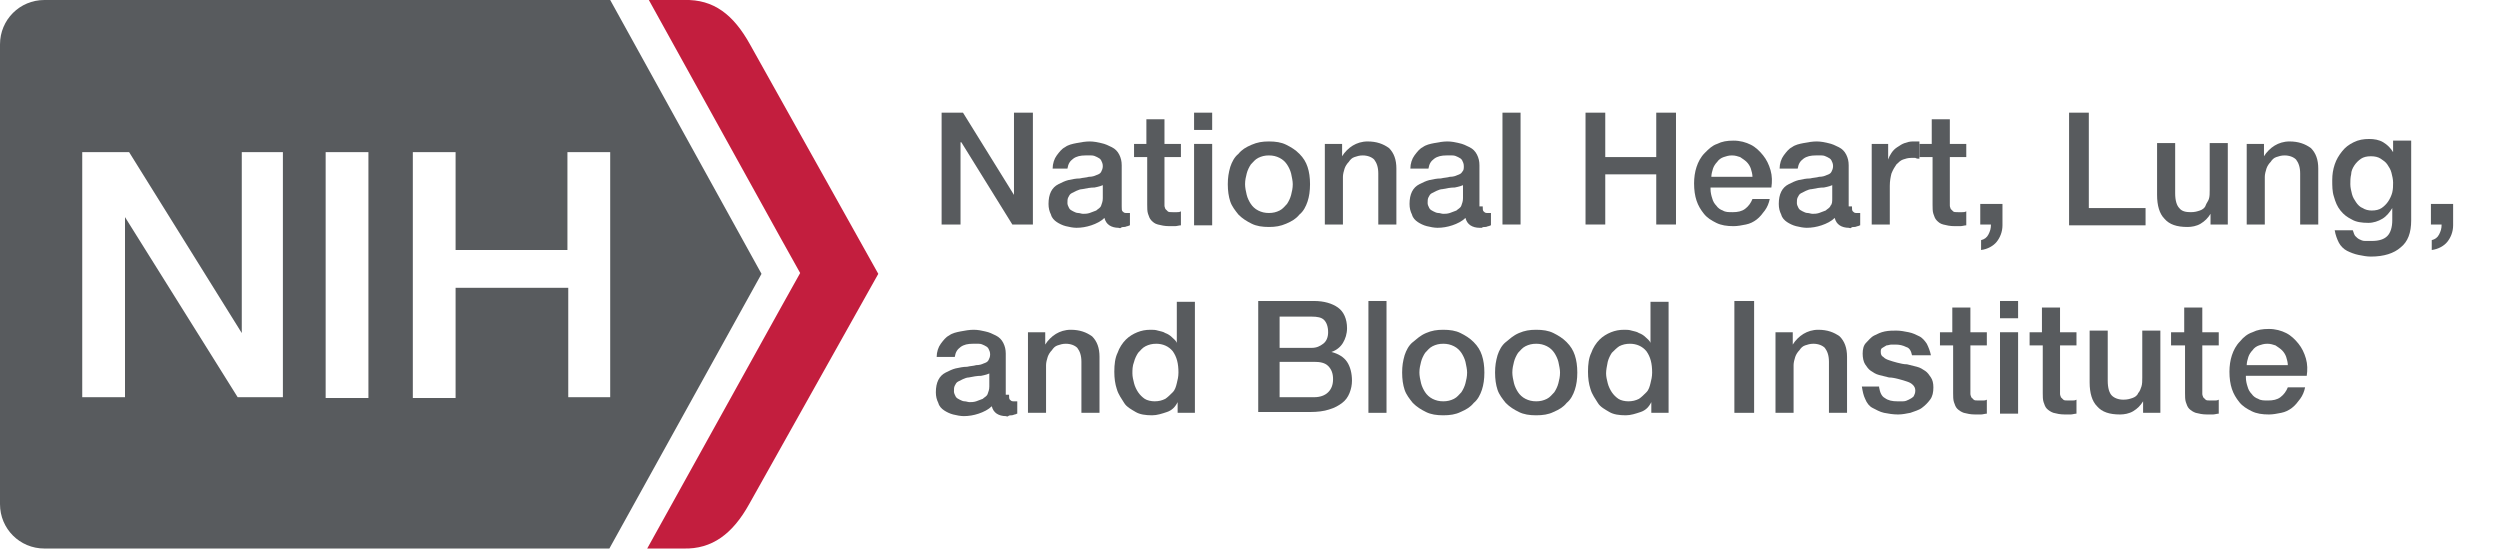
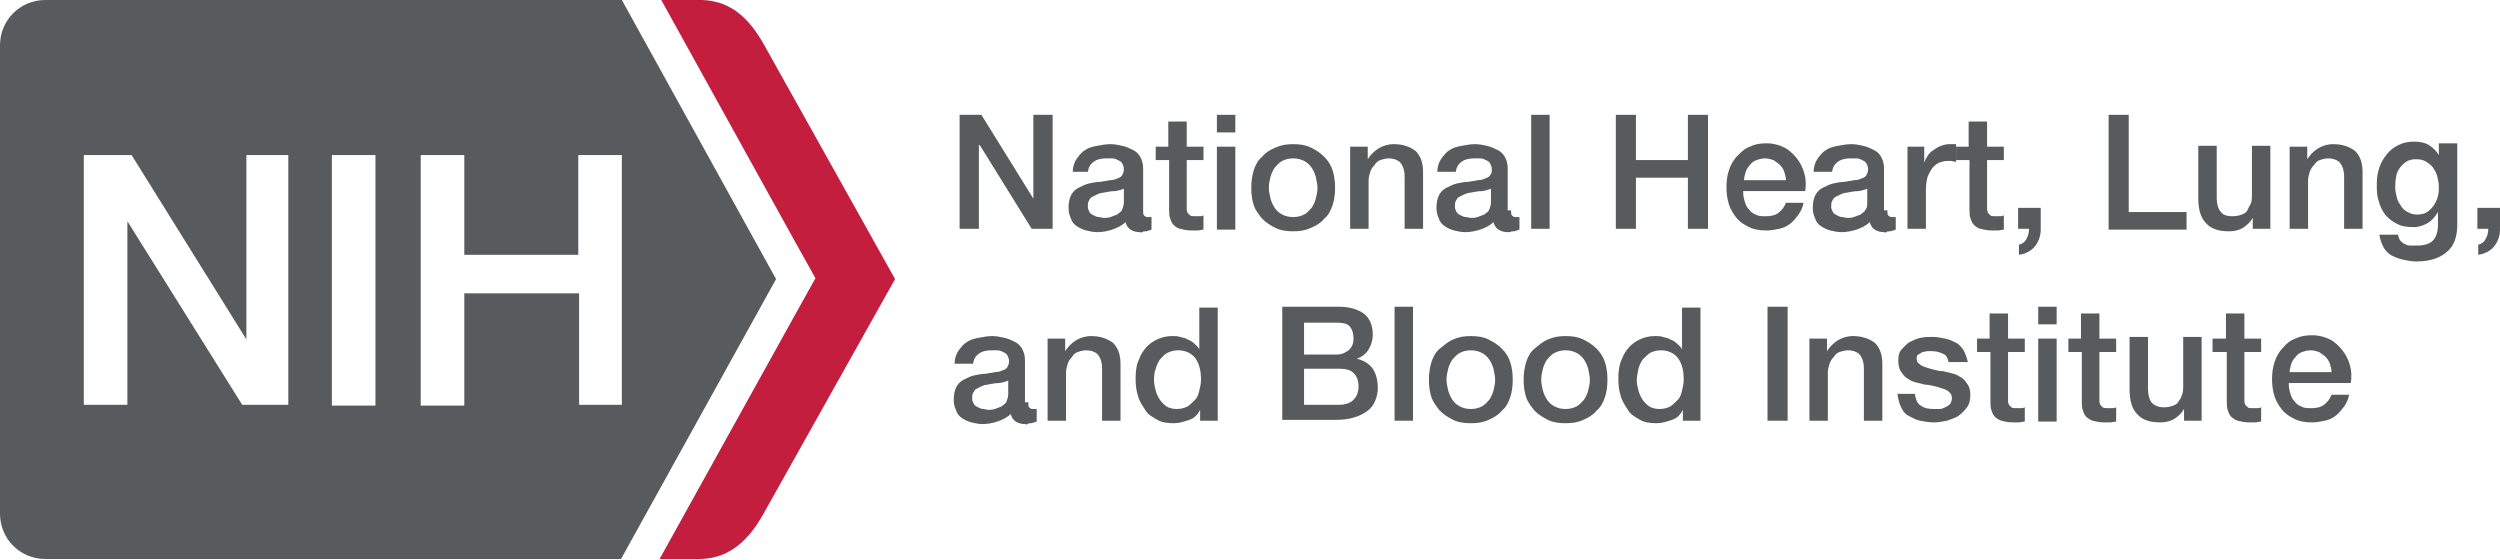
- <svg xmlns="http://www.w3.org/2000/svg" version="1.1" id="Layer_1" x="0px" y="0px" viewBox="0 0 304 66.7" style="enable-background:new 0 0 304 66.7;" xml:space="preserve">
+ <svg xmlns="http://www.w3.org/2000/svg" version="1.1" id="Layer_1" x="0px" y="0px" viewBox="0 0 298.3 66.7" style="enable-background:new 0 0 298.3 66.7;" xml:space="preserve">
  <style type="text/css">
	.st0{fill:#C31E3E;}
	.st1{fill:#585B5E;}
	.st2{enable-background:new    ;}
</style>
  <g>
    <g>
      <path class="st0" d="M106.8,33.3L106.8,33.3L91.2,5.4c-2-3.6-4.4-5.5-8-5.4h-4.3l16,28.9l2.4,4.3l-2.4,4.3L78.7,66.7h4.4    c3.5,0.1,6-1.8,8-5.4L106.8,33.3L106.8,33.3L106.8,33.3L106.8,33.3z" />
      <path class="st1" d="M74.2,0H5.4C2.4,0,0,2.4,0,5.4v27.9v0.1v27.9c0,3,2.4,5.4,5.4,5.4h68.7l18.5-33.4L74.2,0z M34.4,48.3h-5.5    L15.2,26.4v21.9c0,0-5.3,0-5.2,0V18.5h5.7l13.7,22v-22h5V48.3z M44.8,48.4h-5.2V18.5h5.2V48.4z M69.1,48.4V35H55.4v13.4h-5.2V18.5    h5.2v11.9H69V18.5h5.2v29.8h-5.1V48.4z" />
    </g>
    <g class="st2">
      <path class="st1" d="M114.6,13.7h2.5l6.2,10h0v-10h2.3v13.6h-2.5l-6.2-10h-0.1v10h-2.3V13.7z" />
      <path class="st1" d="M136.4,25.1c0,0.3,0,0.5,0.1,0.6c0.1,0.1,0.2,0.2,0.4,0.2c0.1,0,0.1,0,0.2,0c0.1,0,0.2,0,0.3,0v1.5    c-0.1,0-0.2,0.1-0.3,0.1c-0.1,0-0.2,0.1-0.4,0.1c-0.1,0-0.3,0-0.4,0.1s-0.2,0-0.3,0c-0.4,0-0.8-0.1-1.1-0.3    c-0.3-0.2-0.5-0.5-0.6-0.9c-0.4,0.4-1,0.7-1.6,0.9c-0.6,0.2-1.2,0.3-1.8,0.3c-0.4,0-0.9-0.1-1.3-0.2c-0.4-0.1-0.8-0.3-1.1-0.5    c-0.3-0.2-0.6-0.5-0.7-0.9c-0.2-0.4-0.3-0.8-0.3-1.3c0-0.6,0.1-1.1,0.3-1.5s0.5-0.7,0.9-0.9c0.4-0.2,0.8-0.4,1.2-0.5    c0.5-0.1,0.9-0.2,1.4-0.2c0.4-0.1,0.8-0.1,1.1-0.2c0.4,0,0.7-0.1,0.9-0.2c0.3-0.1,0.5-0.2,0.6-0.4s0.2-0.4,0.2-0.7    c0-0.3-0.1-0.5-0.2-0.7c-0.1-0.2-0.3-0.3-0.5-0.4c-0.2-0.1-0.4-0.2-0.7-0.2c-0.2,0-0.5,0-0.7,0c-0.6,0-1.1,0.1-1.5,0.4    c-0.4,0.3-0.6,0.6-0.7,1.2H128c0-0.6,0.2-1.2,0.5-1.6c0.3-0.4,0.6-0.8,1-1c0.4-0.3,0.9-0.4,1.4-0.5c0.5-0.1,1.1-0.2,1.6-0.2    c0.5,0,1,0.1,1.4,0.2c0.5,0.1,0.9,0.3,1.3,0.5c0.4,0.2,0.7,0.5,0.9,0.9c0.2,0.4,0.3,0.8,0.3,1.3V25.1z M134.3,22.4    c-0.3,0.2-0.7,0.3-1.2,0.4c-0.5,0-1,0.1-1.5,0.2c-0.2,0-0.5,0.1-0.7,0.2c-0.2,0.1-0.4,0.2-0.6,0.3c-0.2,0.1-0.3,0.3-0.4,0.5    c-0.1,0.2-0.1,0.4-0.1,0.7c0,0.2,0.1,0.4,0.2,0.6s0.3,0.3,0.5,0.4c0.2,0.1,0.4,0.2,0.6,0.2s0.4,0.1,0.6,0.1c0.2,0,0.5,0,0.8-0.1    c0.3-0.1,0.5-0.2,0.8-0.3c0.2-0.2,0.5-0.3,0.6-0.6s0.2-0.5,0.2-0.9V22.4z" />
      <path class="st1" d="M137.8,17.5h1.6v-3h2.2v3h2v1.6h-2v5.3c0,0.2,0,0.4,0,0.6c0,0.2,0.1,0.3,0.1,0.4c0.1,0.1,0.2,0.2,0.3,0.3    c0.1,0.1,0.3,0.1,0.6,0.1c0.2,0,0.3,0,0.5,0c0.2,0,0.3,0,0.5-0.1v1.7c-0.2,0-0.5,0.1-0.7,0.1c-0.2,0-0.5,0-0.7,0    c-0.6,0-1-0.1-1.4-0.2c-0.4-0.1-0.6-0.3-0.8-0.5s-0.3-0.5-0.4-0.8s-0.1-0.7-0.1-1.1v-5.8h-1.6V17.5z" />
      <path class="st1" d="M145.2,13.7h2.2v2.1h-2.2V13.7z M145.2,17.5h2.2v9.9h-2.2V17.5z" />
      <path class="st1" d="M154.3,27.6c-0.8,0-1.5-0.1-2.1-0.4s-1.1-0.6-1.6-1.1c-0.4-0.5-0.8-1-1-1.6c-0.2-0.6-0.3-1.3-0.3-2.1    c0-0.8,0.1-1.4,0.3-2.1c0.2-0.6,0.5-1.2,1-1.6c0.4-0.5,0.9-0.8,1.6-1.1s1.3-0.4,2.1-0.4s1.5,0.1,2.1,0.4s1.1,0.6,1.6,1.1    s0.8,1,1,1.6c0.2,0.6,0.3,1.3,0.3,2.1c0,0.8-0.1,1.5-0.3,2.1c-0.2,0.6-0.5,1.2-1,1.6c-0.4,0.5-0.9,0.8-1.6,1.1    S155.1,27.6,154.3,27.6z M154.3,25.9c0.5,0,0.9-0.1,1.3-0.3c0.4-0.2,0.6-0.5,0.9-0.8c0.2-0.3,0.4-0.7,0.5-1.1    c0.1-0.4,0.2-0.8,0.2-1.3c0-0.4-0.1-0.8-0.2-1.3c-0.1-0.4-0.3-0.8-0.5-1.1c-0.2-0.3-0.5-0.6-0.9-0.8c-0.4-0.2-0.8-0.3-1.3-0.3    c-0.5,0-0.9,0.1-1.3,0.3c-0.4,0.2-0.6,0.5-0.9,0.8c-0.2,0.3-0.4,0.7-0.5,1.1s-0.2,0.8-0.2,1.3c0,0.4,0.1,0.9,0.2,1.3    c0.1,0.4,0.3,0.8,0.5,1.1s0.5,0.6,0.9,0.8C153.4,25.8,153.8,25.9,154.3,25.9z" />
      <path class="st1" d="M161.1,17.5h2.1v1.5l0,0c0.3-0.5,0.8-1,1.3-1.3c0.5-0.3,1.1-0.5,1.8-0.5c1.1,0,1.9,0.3,2.6,0.8    c0.6,0.6,0.9,1.4,0.9,2.5v6.8h-2.2v-6.2c0-0.8-0.2-1.3-0.5-1.7c-0.3-0.3-0.8-0.5-1.4-0.5c-0.4,0-0.7,0.1-1,0.2    c-0.3,0.1-0.5,0.3-0.7,0.6c-0.2,0.2-0.4,0.5-0.5,0.8c-0.1,0.3-0.2,0.7-0.2,1v5.8h-2.2V17.5z" />
      <path class="st1" d="M180.3,25.1c0,0.3,0,0.5,0.1,0.6c0.1,0.1,0.2,0.2,0.4,0.2c0.1,0,0.1,0,0.2,0c0.1,0,0.2,0,0.3,0v1.5    c-0.1,0-0.2,0.1-0.3,0.1c-0.1,0-0.2,0.1-0.4,0.1s-0.3,0-0.4,0.1c-0.1,0-0.2,0-0.3,0c-0.4,0-0.8-0.1-1.1-0.3    c-0.3-0.2-0.5-0.5-0.6-0.9c-0.4,0.4-1,0.7-1.6,0.9c-0.6,0.2-1.2,0.3-1.8,0.3c-0.4,0-0.9-0.1-1.3-0.2s-0.8-0.3-1.1-0.5    c-0.3-0.2-0.6-0.5-0.7-0.9c-0.2-0.4-0.3-0.8-0.3-1.3c0-0.6,0.1-1.1,0.3-1.5s0.5-0.7,0.9-0.9c0.4-0.2,0.8-0.4,1.2-0.5    c0.5-0.1,0.9-0.2,1.4-0.2c0.4-0.1,0.8-0.1,1.1-0.2c0.4,0,0.7-0.1,0.9-0.2c0.3-0.1,0.5-0.2,0.6-0.4c0.2-0.2,0.2-0.4,0.2-0.7    c0-0.3-0.1-0.5-0.2-0.7c-0.1-0.2-0.3-0.3-0.5-0.4c-0.2-0.1-0.4-0.2-0.7-0.2c-0.2,0-0.5,0-0.7,0c-0.6,0-1.1,0.1-1.5,0.4    c-0.4,0.3-0.6,0.6-0.7,1.2h-2.2c0-0.6,0.2-1.2,0.5-1.6c0.3-0.4,0.6-0.8,1-1c0.4-0.3,0.9-0.4,1.4-0.5c0.5-0.1,1.1-0.2,1.6-0.2    c0.5,0,1,0.1,1.4,0.2c0.5,0.1,0.9,0.3,1.3,0.5c0.4,0.2,0.7,0.5,0.9,0.9c0.2,0.4,0.3,0.8,0.3,1.3V25.1z M178.1,22.4    c-0.3,0.2-0.7,0.3-1.2,0.4c-0.5,0-1,0.1-1.5,0.2c-0.2,0-0.5,0.1-0.7,0.2c-0.2,0.1-0.4,0.2-0.6,0.3c-0.2,0.1-0.3,0.3-0.4,0.5    c-0.1,0.2-0.1,0.4-0.1,0.7c0,0.2,0.1,0.4,0.2,0.6c0.1,0.2,0.3,0.3,0.5,0.4c0.2,0.1,0.4,0.2,0.6,0.2s0.4,0.1,0.6,0.1    c0.2,0,0.5,0,0.8-0.1c0.3-0.1,0.5-0.2,0.8-0.3c0.2-0.2,0.5-0.3,0.6-0.6s0.2-0.5,0.2-0.9V22.4z" />
      <path class="st1" d="M182.7,13.7h2.2v13.6h-2.2V13.7z" />
      <path class="st1" d="M192.8,13.7h2.4v5.4h6.2v-5.4h2.4v13.6h-2.4v-6.1h-6.2v6.1h-2.4V13.7z" />
      <path class="st1" d="M208,23c0,0.4,0.1,0.8,0.2,1.1c0.1,0.4,0.3,0.7,0.5,0.9c0.2,0.3,0.5,0.5,0.8,0.6c0.3,0.2,0.7,0.2,1.2,0.2    c0.6,0,1.1-0.1,1.5-0.4c0.4-0.3,0.7-0.7,0.9-1.2h2.1c-0.1,0.5-0.3,1-0.6,1.4c-0.3,0.4-0.6,0.8-1,1.1s-0.8,0.5-1.3,0.6    c-0.5,0.1-1,0.2-1.5,0.2c-0.8,0-1.5-0.1-2.1-0.4c-0.6-0.3-1.1-0.6-1.5-1.1s-0.7-1-0.9-1.6s-0.3-1.3-0.3-2.1c0-0.7,0.1-1.4,0.3-2    s0.5-1.2,1-1.7s0.9-0.9,1.5-1.1c0.6-0.3,1.2-0.4,2-0.4c0.8,0,1.5,0.2,2.1,0.5c0.6,0.3,1.1,0.8,1.5,1.3s0.7,1.1,0.9,1.8    c0.2,0.7,0.2,1.4,0.1,2.1H208z M213.1,21.5c0-0.3-0.1-0.7-0.2-1s-0.3-0.6-0.5-0.8s-0.5-0.4-0.8-0.6c-0.3-0.1-0.6-0.2-1-0.2    c-0.4,0-0.7,0.1-1,0.2c-0.3,0.1-0.6,0.3-0.8,0.6c-0.2,0.2-0.4,0.5-0.5,0.8s-0.2,0.7-0.2,1H213.1z" />
      <path class="st1" d="M225.2,25.1c0,0.3,0,0.5,0.1,0.6c0.1,0.1,0.2,0.2,0.4,0.2c0.1,0,0.1,0,0.2,0c0.1,0,0.2,0,0.3,0v1.5    c-0.1,0-0.2,0.1-0.3,0.1c-0.1,0-0.2,0.1-0.4,0.1s-0.3,0-0.4,0.1s-0.2,0-0.3,0c-0.4,0-0.8-0.1-1.1-0.3c-0.3-0.2-0.5-0.5-0.6-0.9    c-0.4,0.4-1,0.7-1.6,0.9c-0.6,0.2-1.2,0.3-1.8,0.3c-0.4,0-0.9-0.1-1.3-0.2c-0.4-0.1-0.8-0.3-1.1-0.5c-0.3-0.2-0.6-0.5-0.7-0.9    c-0.2-0.4-0.3-0.8-0.3-1.3c0-0.6,0.1-1.1,0.3-1.5s0.5-0.7,0.9-0.9c0.4-0.2,0.8-0.4,1.2-0.5c0.5-0.1,0.9-0.2,1.4-0.2    c0.4-0.1,0.8-0.1,1.1-0.2c0.4,0,0.7-0.1,0.9-0.2c0.3-0.1,0.5-0.2,0.6-0.4s0.2-0.4,0.2-0.7c0-0.3-0.1-0.5-0.2-0.7    c-0.1-0.2-0.3-0.3-0.5-0.4c-0.2-0.1-0.4-0.2-0.7-0.2c-0.2,0-0.5,0-0.7,0c-0.6,0-1.1,0.1-1.5,0.4c-0.4,0.3-0.6,0.6-0.7,1.2h-2.2    c0-0.6,0.2-1.2,0.5-1.6s0.6-0.8,1-1c0.4-0.3,0.9-0.4,1.4-0.5c0.5-0.1,1.1-0.2,1.6-0.2c0.5,0,1,0.1,1.4,0.2    c0.5,0.1,0.9,0.3,1.3,0.5c0.4,0.2,0.7,0.5,0.9,0.9c0.2,0.4,0.3,0.8,0.3,1.3V25.1z M223,22.4c-0.3,0.2-0.7,0.3-1.2,0.4    c-0.5,0-1,0.1-1.5,0.2c-0.2,0-0.5,0.1-0.7,0.2c-0.2,0.1-0.4,0.2-0.6,0.3c-0.2,0.1-0.3,0.3-0.4,0.5c-0.1,0.2-0.1,0.4-0.1,0.7    c0,0.2,0.1,0.4,0.2,0.6s0.3,0.3,0.5,0.4c0.2,0.1,0.4,0.2,0.6,0.2c0.2,0,0.4,0.1,0.6,0.1c0.2,0,0.5,0,0.8-0.1    c0.3-0.1,0.5-0.2,0.8-0.3c0.2-0.2,0.5-0.3,0.6-0.6c0.2-0.2,0.2-0.5,0.2-0.9V22.4z" />
      <path class="st1" d="M227.6,17.5h2v1.9h0c0.1-0.3,0.2-0.5,0.4-0.8c0.2-0.3,0.4-0.5,0.7-0.7c0.3-0.2,0.6-0.4,0.9-0.5    c0.3-0.1,0.6-0.2,1-0.2c0.3,0,0.4,0,0.5,0s0.2,0,0.3,0v2.1c-0.2,0-0.3,0-0.5-0.1c-0.2,0-0.3,0-0.5,0c-0.4,0-0.7,0.1-1,0.2    s-0.6,0.4-0.8,0.6c-0.2,0.3-0.4,0.6-0.6,1.1c-0.1,0.4-0.2,0.9-0.2,1.5v4.7h-2.2V17.5z" />
      <path class="st1" d="M233.3,17.5h1.6v-3h2.2v3h2v1.6h-2v5.3c0,0.2,0,0.4,0,0.6c0,0.2,0.1,0.3,0.1,0.4c0.1,0.1,0.2,0.2,0.3,0.3    c0.1,0.1,0.3,0.1,0.6,0.1c0.2,0,0.3,0,0.5,0c0.2,0,0.3,0,0.5-0.1v1.7c-0.2,0-0.5,0.1-0.7,0.1c-0.2,0-0.5,0-0.7,0    c-0.6,0-1-0.1-1.4-0.2c-0.4-0.1-0.6-0.3-0.8-0.5s-0.3-0.5-0.4-0.8s-0.1-0.7-0.1-1.1v-5.8h-1.6V17.5z" />
      <path class="st1" d="M240.8,24.8h2.7v2.6c0,0.8-0.3,1.5-0.7,2s-1.1,0.9-1.9,1v-1.2c0.4-0.1,0.7-0.3,0.9-0.7    c0.2-0.4,0.3-0.7,0.3-1.2h-1.3V24.8z" />
      <path class="st1" d="M251.6,13.7h2.4v11.6h6.9v2.1h-9.3V13.7z" />
      <path class="st1" d="M270.9,27.3h-2.1V26h0c-0.3,0.5-0.7,0.9-1.2,1.2c-0.5,0.3-1.1,0.4-1.6,0.4c-1.3,0-2.2-0.3-2.8-1    c-0.6-0.6-0.9-1.6-0.9-2.9v-6.3h2.2v6.1c0,0.9,0.2,1.5,0.5,1.8c0.3,0.4,0.8,0.5,1.4,0.5c0.5,0,0.8-0.1,1.1-0.2    c0.3-0.1,0.6-0.3,0.7-0.6s0.3-0.5,0.4-0.8c0.1-0.3,0.1-0.7,0.1-1.1v-5.7h2.2V27.3z" />
      <path class="st1" d="M273.2,17.5h2.1v1.5l0,0c0.3-0.5,0.8-1,1.3-1.3c0.5-0.3,1.1-0.5,1.8-0.5c1.1,0,1.9,0.3,2.6,0.8    c0.6,0.6,0.9,1.4,0.9,2.5v6.8h-2.2v-6.2c0-0.8-0.2-1.3-0.5-1.7c-0.3-0.3-0.8-0.5-1.4-0.5c-0.4,0-0.7,0.1-1,0.2    c-0.3,0.1-0.5,0.3-0.7,0.6c-0.2,0.2-0.4,0.5-0.5,0.8c-0.1,0.3-0.2,0.7-0.2,1v5.8h-2.2V17.5z" />
      <path class="st1" d="M293.2,26.8c0,1.5-0.4,2.6-1.3,3.3c-0.8,0.7-2,1.1-3.6,1.1c-0.5,0-1-0.1-1.5-0.2c-0.5-0.1-1-0.3-1.4-0.5    s-0.8-0.6-1-1s-0.4-0.9-0.5-1.5h2.2c0.1,0.3,0.2,0.6,0.3,0.7c0.2,0.2,0.3,0.3,0.5,0.4c0.2,0.1,0.4,0.2,0.7,0.2c0.3,0,0.5,0,0.8,0    c0.9,0,1.5-0.2,1.9-0.6c0.4-0.4,0.6-1.1,0.6-1.9v-1.5h0c-0.3,0.5-0.7,1-1.2,1.3c-0.5,0.3-1.1,0.5-1.7,0.5c-0.8,0-1.5-0.1-2-0.4    c-0.6-0.3-1-0.6-1.4-1.1c-0.4-0.5-0.6-1-0.8-1.7c-0.2-0.6-0.2-1.3-0.2-2c0-0.7,0.1-1.3,0.3-1.9c0.2-0.6,0.5-1.1,0.9-1.6    c0.4-0.5,0.8-0.8,1.4-1.1c0.6-0.3,1.2-0.4,1.9-0.4c0.6,0,1.2,0.1,1.7,0.4s0.9,0.7,1.2,1.2h0v-1.4h2.2V26.8z M288.4,25.6    c0.5,0,0.9-0.1,1.2-0.3c0.3-0.2,0.6-0.5,0.8-0.8c0.2-0.3,0.4-0.7,0.5-1.1c0.1-0.4,0.1-0.8,0.1-1.2s-0.1-0.8-0.2-1.2    s-0.3-0.7-0.5-1c-0.2-0.3-0.5-0.5-0.8-0.7c-0.3-0.2-0.7-0.3-1.2-0.3c-0.5,0-0.9,0.1-1.2,0.3c-0.3,0.2-0.6,0.5-0.8,0.8    c-0.2,0.3-0.4,0.7-0.4,1.1c-0.1,0.4-0.1,0.8-0.1,1.2s0.1,0.8,0.2,1.2c0.1,0.4,0.3,0.7,0.5,1c0.2,0.3,0.5,0.6,0.8,0.7    C287.6,25.5,288,25.6,288.4,25.6z" />
      <path class="st1" d="M295.6,24.8h2.7v2.6c0,0.8-0.3,1.5-0.7,2s-1.1,0.9-1.9,1v-1.2c0.4-0.1,0.7-0.3,0.9-0.7    c0.2-0.4,0.3-0.7,0.3-1.2h-1.3V24.8z" />
    </g>
    <g class="st2">
      <path class="st1" d="M122.7,48c0,0.3,0,0.5,0.1,0.6c0.1,0.1,0.2,0.2,0.4,0.2c0.1,0,0.1,0,0.2,0c0.1,0,0.2,0,0.3,0v1.5    c-0.1,0-0.2,0.1-0.3,0.1c-0.1,0-0.2,0.1-0.4,0.1c-0.1,0-0.3,0-0.4,0.1s-0.2,0-0.3,0c-0.4,0-0.8-0.1-1.1-0.3    c-0.3-0.2-0.5-0.5-0.6-0.9c-0.4,0.4-1,0.7-1.6,0.9c-0.6,0.2-1.2,0.3-1.8,0.3c-0.4,0-0.9-0.1-1.3-0.2c-0.4-0.1-0.8-0.3-1.1-0.5    c-0.3-0.2-0.6-0.5-0.7-0.9c-0.2-0.4-0.3-0.8-0.3-1.3c0-0.6,0.1-1.1,0.3-1.5s0.5-0.7,0.9-0.9c0.4-0.2,0.8-0.4,1.2-0.5    c0.5-0.1,0.9-0.2,1.4-0.2c0.4-0.1,0.8-0.1,1.1-0.2c0.4,0,0.7-0.1,0.9-0.2c0.3-0.1,0.5-0.2,0.6-0.4s0.2-0.4,0.2-0.7    c0-0.3-0.1-0.5-0.2-0.7c-0.1-0.2-0.3-0.3-0.5-0.4c-0.2-0.1-0.4-0.2-0.7-0.2c-0.2,0-0.5,0-0.7,0c-0.6,0-1.1,0.1-1.5,0.4    c-0.4,0.3-0.6,0.6-0.7,1.2h-2.2c0-0.6,0.2-1.2,0.5-1.6c0.3-0.4,0.6-0.8,1-1c0.4-0.3,0.9-0.4,1.4-0.5c0.5-0.1,1.1-0.2,1.6-0.2    c0.5,0,1,0.1,1.4,0.2c0.5,0.1,0.9,0.3,1.3,0.5c0.4,0.2,0.7,0.5,0.9,0.9c0.2,0.4,0.3,0.8,0.3,1.3V48z M120.5,45.3    c-0.3,0.2-0.7,0.3-1.2,0.4c-0.5,0-1,0.1-1.5,0.2c-0.2,0-0.5,0.1-0.7,0.2c-0.2,0.1-0.4,0.2-0.6,0.3c-0.2,0.1-0.3,0.3-0.4,0.5    c-0.1,0.2-0.1,0.4-0.1,0.7c0,0.2,0.1,0.4,0.2,0.6s0.3,0.3,0.5,0.4c0.2,0.1,0.4,0.2,0.6,0.2s0.4,0.1,0.6,0.1c0.2,0,0.5,0,0.8-0.1    c0.3-0.1,0.5-0.2,0.8-0.3c0.2-0.2,0.5-0.3,0.6-0.6s0.2-0.5,0.2-0.9V45.3z" />
      <path class="st1" d="M125,40.4h2.1v1.5l0,0c0.3-0.5,0.8-1,1.3-1.3s1.1-0.5,1.8-0.5c1.1,0,1.9,0.3,2.6,0.8c0.6,0.6,0.9,1.4,0.9,2.5    v6.8h-2.2V44c0-0.8-0.2-1.3-0.5-1.7c-0.3-0.3-0.8-0.5-1.4-0.5c-0.4,0-0.7,0.1-1,0.2c-0.3,0.1-0.5,0.3-0.7,0.6    c-0.2,0.2-0.4,0.5-0.5,0.8c-0.1,0.3-0.2,0.7-0.2,1v5.8H125V40.4z" />
      <path class="st1" d="M145.3,50.2h-2.1v-1.3h0c-0.3,0.6-0.7,1-1.3,1.2c-0.6,0.2-1.2,0.4-1.8,0.4c-0.8,0-1.5-0.1-2-0.4    s-1.1-0.6-1.4-1.1s-0.7-1-0.9-1.7c-0.2-0.6-0.3-1.3-0.3-2.1c0-0.9,0.1-1.7,0.4-2.3c0.2-0.6,0.6-1.2,1-1.6s0.9-0.7,1.4-0.9    c0.5-0.2,1-0.3,1.6-0.3c0.3,0,0.6,0,0.9,0.1c0.3,0.1,0.6,0.1,0.9,0.3c0.3,0.1,0.6,0.3,0.8,0.5c0.2,0.2,0.5,0.4,0.6,0.7h0v-5h2.2    V50.2z M137.7,45.4c0,0.4,0.1,0.8,0.2,1.2c0.1,0.4,0.3,0.8,0.5,1.1c0.2,0.3,0.5,0.6,0.8,0.8c0.3,0.2,0.8,0.3,1.2,0.3    c0.5,0,0.9-0.1,1.3-0.3c0.3-0.2,0.6-0.5,0.9-0.8s0.4-0.7,0.5-1.1c0.1-0.4,0.2-0.8,0.2-1.3c0-1.1-0.2-1.9-0.7-2.6    c-0.5-0.6-1.2-0.9-2-0.9c-0.5,0-0.9,0.1-1.3,0.3s-0.6,0.5-0.9,0.8c-0.2,0.3-0.4,0.7-0.5,1.1C137.7,44.5,137.7,45,137.7,45.4z" />
      <path class="st1" d="M153.2,36.6h6.6c1.2,0,2.2,0.3,2.9,0.8s1.1,1.4,1.1,2.5c0,0.7-0.2,1.3-0.5,1.8c-0.3,0.5-0.8,0.9-1.4,1.1v0    c0.8,0.2,1.5,0.6,1.9,1.2s0.6,1.4,0.6,2.3c0,0.5-0.1,1-0.3,1.5c-0.2,0.5-0.5,0.9-0.9,1.2c-0.4,0.3-0.9,0.6-1.6,0.8    c-0.6,0.2-1.4,0.3-2.3,0.3h-6.3V36.6z M155.6,42.3h3.9c0.6,0,1-0.2,1.4-0.5s0.6-0.8,0.6-1.4c0-0.7-0.2-1.2-0.5-1.5    c-0.3-0.3-0.8-0.4-1.5-0.4h-3.9V42.3z M155.6,48.3h4.2c0.7,0,1.3-0.2,1.7-0.6c0.4-0.4,0.6-0.9,0.6-1.6c0-0.7-0.2-1.2-0.6-1.6    s-1-0.5-1.7-0.5h-4.2V48.3z" />
      <path class="st1" d="M166.4,36.6h2.2v13.6h-2.2V36.6z" />
      <path class="st1" d="M175.5,50.5c-0.8,0-1.5-0.1-2.1-0.4s-1.1-0.6-1.6-1.1c-0.4-0.5-0.8-1-1-1.6c-0.2-0.6-0.3-1.3-0.3-2.1    c0-0.8,0.1-1.4,0.3-2.1c0.2-0.6,0.5-1.2,1-1.6s0.9-0.8,1.6-1.1s1.3-0.4,2.1-0.4s1.5,0.1,2.1,0.4c0.6,0.3,1.1,0.6,1.6,1.1    s0.8,1,1,1.6c0.2,0.6,0.3,1.3,0.3,2.1c0,0.8-0.1,1.5-0.3,2.1c-0.2,0.6-0.5,1.2-1,1.6c-0.4,0.5-0.9,0.8-1.6,1.1    C177,50.4,176.3,50.5,175.5,50.5z M175.5,48.8c0.5,0,0.9-0.1,1.3-0.3c0.4-0.2,0.6-0.5,0.9-0.8c0.2-0.3,0.4-0.7,0.5-1.1    c0.1-0.4,0.2-0.8,0.2-1.3c0-0.4-0.1-0.8-0.2-1.3c-0.1-0.4-0.3-0.8-0.5-1.1c-0.2-0.3-0.5-0.6-0.9-0.8c-0.4-0.2-0.8-0.3-1.3-0.3    s-0.9,0.1-1.3,0.3c-0.4,0.2-0.6,0.5-0.9,0.8c-0.2,0.3-0.4,0.7-0.5,1.1c-0.1,0.4-0.2,0.8-0.2,1.3c0,0.4,0.1,0.9,0.2,1.3    c0.1,0.4,0.3,0.8,0.5,1.1s0.5,0.6,0.9,0.8C174.6,48.7,175,48.8,175.5,48.8z" />
      <path class="st1" d="M186.8,50.5c-0.8,0-1.5-0.1-2.1-0.4s-1.1-0.6-1.6-1.1c-0.4-0.5-0.8-1-1-1.6c-0.2-0.6-0.3-1.3-0.3-2.1    c0-0.8,0.1-1.4,0.3-2.1c0.2-0.6,0.5-1.2,1-1.6s0.9-0.8,1.6-1.1s1.3-0.4,2.1-0.4s1.5,0.1,2.1,0.4c0.6,0.3,1.1,0.6,1.6,1.1    s0.8,1,1,1.6c0.2,0.6,0.3,1.3,0.3,2.1c0,0.8-0.1,1.5-0.3,2.1c-0.2,0.6-0.5,1.2-1,1.6c-0.4,0.5-0.9,0.8-1.6,1.1    C188.3,50.4,187.6,50.5,186.8,50.5z M186.8,48.8c0.5,0,0.9-0.1,1.3-0.3c0.4-0.2,0.6-0.5,0.9-0.8c0.2-0.3,0.4-0.7,0.5-1.1    c0.1-0.4,0.2-0.8,0.2-1.3c0-0.4-0.1-0.8-0.2-1.3c-0.1-0.4-0.3-0.8-0.5-1.1c-0.2-0.3-0.5-0.6-0.9-0.8c-0.4-0.2-0.8-0.3-1.3-0.3    s-0.9,0.1-1.3,0.3c-0.4,0.2-0.6,0.5-0.9,0.8c-0.2,0.3-0.4,0.7-0.5,1.1c-0.1,0.4-0.2,0.8-0.2,1.3c0,0.4,0.1,0.9,0.2,1.3    c0.1,0.4,0.3,0.8,0.5,1.1s0.5,0.6,0.9,0.8C185.9,48.7,186.3,48.8,186.8,48.8z" />
      <path class="st1" d="M202.9,50.2h-2.1v-1.3h0c-0.3,0.6-0.7,1-1.3,1.2c-0.6,0.2-1.2,0.4-1.8,0.4c-0.8,0-1.5-0.1-2-0.4    s-1.1-0.6-1.4-1.1s-0.7-1-0.9-1.7c-0.2-0.6-0.3-1.3-0.3-2.1c0-0.9,0.1-1.7,0.4-2.3c0.2-0.6,0.6-1.2,1-1.6s0.9-0.7,1.4-0.9    c0.5-0.2,1-0.3,1.6-0.3c0.3,0,0.6,0,0.9,0.1s0.6,0.1,0.9,0.3c0.3,0.1,0.6,0.3,0.8,0.5c0.2,0.2,0.5,0.4,0.6,0.7h0v-5h2.2V50.2z     M195.3,45.4c0,0.4,0.1,0.8,0.2,1.2c0.1,0.4,0.3,0.8,0.5,1.1c0.2,0.3,0.5,0.6,0.8,0.8c0.3,0.2,0.8,0.3,1.2,0.3    c0.5,0,0.9-0.1,1.3-0.3c0.3-0.2,0.6-0.5,0.9-0.8s0.4-0.7,0.5-1.1c0.1-0.4,0.2-0.8,0.2-1.3c0-1.1-0.2-1.9-0.7-2.6    c-0.5-0.6-1.2-0.9-2-0.9c-0.5,0-0.9,0.1-1.3,0.3c-0.3,0.2-0.6,0.5-0.9,0.8c-0.2,0.3-0.4,0.7-0.5,1.1    C195.4,44.5,195.3,45,195.3,45.4z" />
      <path class="st1" d="M210.9,36.6h2.4v13.6h-2.4V36.6z" />
      <path class="st1" d="M215.9,40.4h2.1v1.5l0,0c0.3-0.5,0.8-1,1.3-1.3c0.5-0.3,1.1-0.5,1.8-0.5c1.1,0,1.9,0.3,2.6,0.8    c0.6,0.6,0.9,1.4,0.9,2.5v6.8h-2.2V44c0-0.8-0.2-1.3-0.5-1.7c-0.3-0.3-0.8-0.5-1.4-0.5c-0.4,0-0.7,0.1-1,0.2    c-0.3,0.1-0.5,0.3-0.7,0.6c-0.2,0.2-0.4,0.5-0.5,0.8c-0.1,0.3-0.2,0.7-0.2,1v5.8h-2.2V40.4z" />
      <path class="st1" d="M228.5,47.1c0.1,0.6,0.3,1.1,0.7,1.3c0.4,0.3,0.9,0.4,1.5,0.4c0.2,0,0.4,0,0.7,0c0.3,0,0.5-0.1,0.7-0.2    c0.2-0.1,0.4-0.2,0.6-0.4c0.1-0.2,0.2-0.4,0.2-0.7c0-0.3-0.1-0.5-0.3-0.7c-0.2-0.2-0.4-0.3-0.7-0.4c-0.3-0.1-0.6-0.2-1-0.3    c-0.4-0.1-0.8-0.2-1.2-0.2c-0.4-0.1-0.8-0.2-1.2-0.3c-0.4-0.1-0.7-0.3-1-0.5c-0.3-0.2-0.5-0.5-0.7-0.8c-0.2-0.3-0.3-0.8-0.3-1.3    c0-0.5,0.1-1,0.4-1.3s0.6-0.7,1-0.9c0.4-0.2,0.8-0.4,1.3-0.5c0.5-0.1,1-0.1,1.4-0.1c0.5,0,1,0.1,1.5,0.2c0.5,0.1,0.9,0.3,1.3,0.5    c0.4,0.2,0.7,0.6,0.9,0.9c0.2,0.4,0.4,0.9,0.5,1.4h-2.3c-0.1-0.5-0.3-0.9-0.7-1c-0.4-0.2-0.8-0.3-1.3-0.3c-0.2,0-0.3,0-0.5,0    c-0.2,0-0.4,0.1-0.6,0.1c-0.2,0.1-0.3,0.2-0.5,0.3s-0.2,0.3-0.2,0.5c0,0.3,0.1,0.5,0.3,0.6c0.2,0.2,0.4,0.3,0.7,0.4    c0.3,0.1,0.6,0.2,1,0.3c0.4,0.1,0.8,0.2,1.2,0.2c0.4,0.1,0.8,0.2,1.2,0.3c0.4,0.1,0.7,0.3,1,0.5c0.3,0.2,0.5,0.5,0.7,0.8    c0.2,0.3,0.3,0.7,0.3,1.2c0,0.6-0.1,1.1-0.4,1.5c-0.3,0.4-0.6,0.7-1,1s-0.9,0.4-1.4,0.6c-0.5,0.1-1,0.2-1.5,0.2    c-0.6,0-1.2-0.1-1.7-0.2c-0.5-0.1-1-0.4-1.4-0.6s-0.7-0.6-0.9-1.1c-0.2-0.4-0.3-0.9-0.4-1.5H228.5z" />
      <path class="st1" d="M235.8,40.4h1.6v-3h2.2v3h2V42h-2v5.3c0,0.2,0,0.4,0,0.6c0,0.2,0.1,0.3,0.1,0.4c0.1,0.1,0.2,0.2,0.3,0.3    c0.1,0.1,0.3,0.1,0.6,0.1c0.2,0,0.3,0,0.5,0c0.2,0,0.3,0,0.5-0.1v1.7c-0.2,0-0.5,0.1-0.7,0.1c-0.2,0-0.5,0-0.7,0    c-0.6,0-1-0.1-1.4-0.2c-0.3-0.1-0.6-0.3-0.8-0.5s-0.3-0.5-0.4-0.8c-0.1-0.3-0.1-0.7-0.1-1.1V42h-1.6V40.4z" />
      <path class="st1" d="M243.2,36.6h2.2v2.1h-2.2V36.6z M243.2,40.4h2.2v9.9h-2.2V40.4z" />
      <path class="st1" d="M246.7,40.4h1.6v-3h2.2v3h2V42h-2v5.3c0,0.2,0,0.4,0,0.6c0,0.2,0.1,0.3,0.1,0.4c0.1,0.1,0.2,0.2,0.3,0.3    c0.1,0.1,0.3,0.1,0.6,0.1c0.2,0,0.3,0,0.5,0c0.2,0,0.3,0,0.5-0.1v1.7c-0.2,0-0.5,0.1-0.7,0.1c-0.2,0-0.5,0-0.7,0    c-0.6,0-1-0.1-1.4-0.2c-0.3-0.1-0.6-0.3-0.8-0.5s-0.3-0.5-0.4-0.8c-0.1-0.3-0.1-0.7-0.1-1.1V42h-1.6V40.4z" />
      <path class="st1" d="M262.7,50.2h-2.1v-1.4h0c-0.3,0.5-0.7,0.9-1.2,1.2c-0.5,0.3-1.1,0.4-1.6,0.4c-1.3,0-2.2-0.3-2.8-1    c-0.6-0.6-0.9-1.6-0.9-2.9v-6.3h2.2v6.1c0,0.9,0.2,1.5,0.5,1.8s0.8,0.5,1.4,0.5c0.5,0,0.8-0.1,1.1-0.2c0.3-0.1,0.6-0.3,0.7-0.6    c0.2-0.2,0.3-0.5,0.4-0.8c0.1-0.3,0.1-0.7,0.1-1.1v-5.7h2.2V50.2z" />
      <path class="st1" d="M264,40.4h1.6v-3h2.2v3h2V42h-2v5.3c0,0.2,0,0.4,0,0.6c0,0.2,0.1,0.3,0.1,0.4c0.1,0.1,0.2,0.2,0.3,0.3    c0.1,0.1,0.3,0.1,0.6,0.1c0.2,0,0.3,0,0.5,0c0.2,0,0.3,0,0.5-0.1v1.7c-0.2,0-0.5,0.1-0.7,0.1c-0.2,0-0.5,0-0.7,0    c-0.6,0-1-0.1-1.4-0.2c-0.3-0.1-0.6-0.3-0.8-0.5s-0.3-0.5-0.4-0.8c-0.1-0.3-0.1-0.7-0.1-1.1V42H264V40.4z" />
      <path class="st1" d="M273.1,45.9c0,0.4,0.1,0.8,0.2,1.1c0.1,0.4,0.3,0.7,0.5,0.9c0.2,0.3,0.5,0.5,0.8,0.6c0.3,0.2,0.7,0.2,1.2,0.2    c0.6,0,1.1-0.1,1.5-0.4c0.4-0.3,0.7-0.7,0.9-1.2h2.1c-0.1,0.5-0.3,1-0.6,1.4c-0.3,0.4-0.6,0.8-1,1.1s-0.8,0.5-1.3,0.6    c-0.5,0.1-1,0.2-1.5,0.2c-0.8,0-1.5-0.1-2.1-0.4c-0.6-0.3-1.1-0.6-1.5-1.1c-0.4-0.5-0.7-1-0.9-1.6c-0.2-0.6-0.3-1.3-0.3-2.1    c0-0.7,0.1-1.4,0.3-2s0.5-1.2,1-1.7c0.4-0.5,0.9-0.9,1.5-1.1c0.6-0.3,1.2-0.4,2-0.4c0.8,0,1.5,0.2,2.1,0.5    c0.6,0.3,1.1,0.8,1.5,1.3c0.4,0.5,0.7,1.1,0.9,1.8c0.2,0.7,0.2,1.4,0.1,2.1H273.1z M278.2,44.4c0-0.3-0.1-0.7-0.2-1    s-0.3-0.6-0.5-0.8c-0.2-0.2-0.5-0.4-0.8-0.6c-0.3-0.1-0.6-0.2-1-0.2c-0.4,0-0.7,0.1-1,0.2c-0.3,0.1-0.6,0.3-0.8,0.6    c-0.2,0.2-0.4,0.5-0.5,0.8c-0.1,0.3-0.2,0.7-0.2,1H278.2z" />
    </g>
  </g>
</svg>
